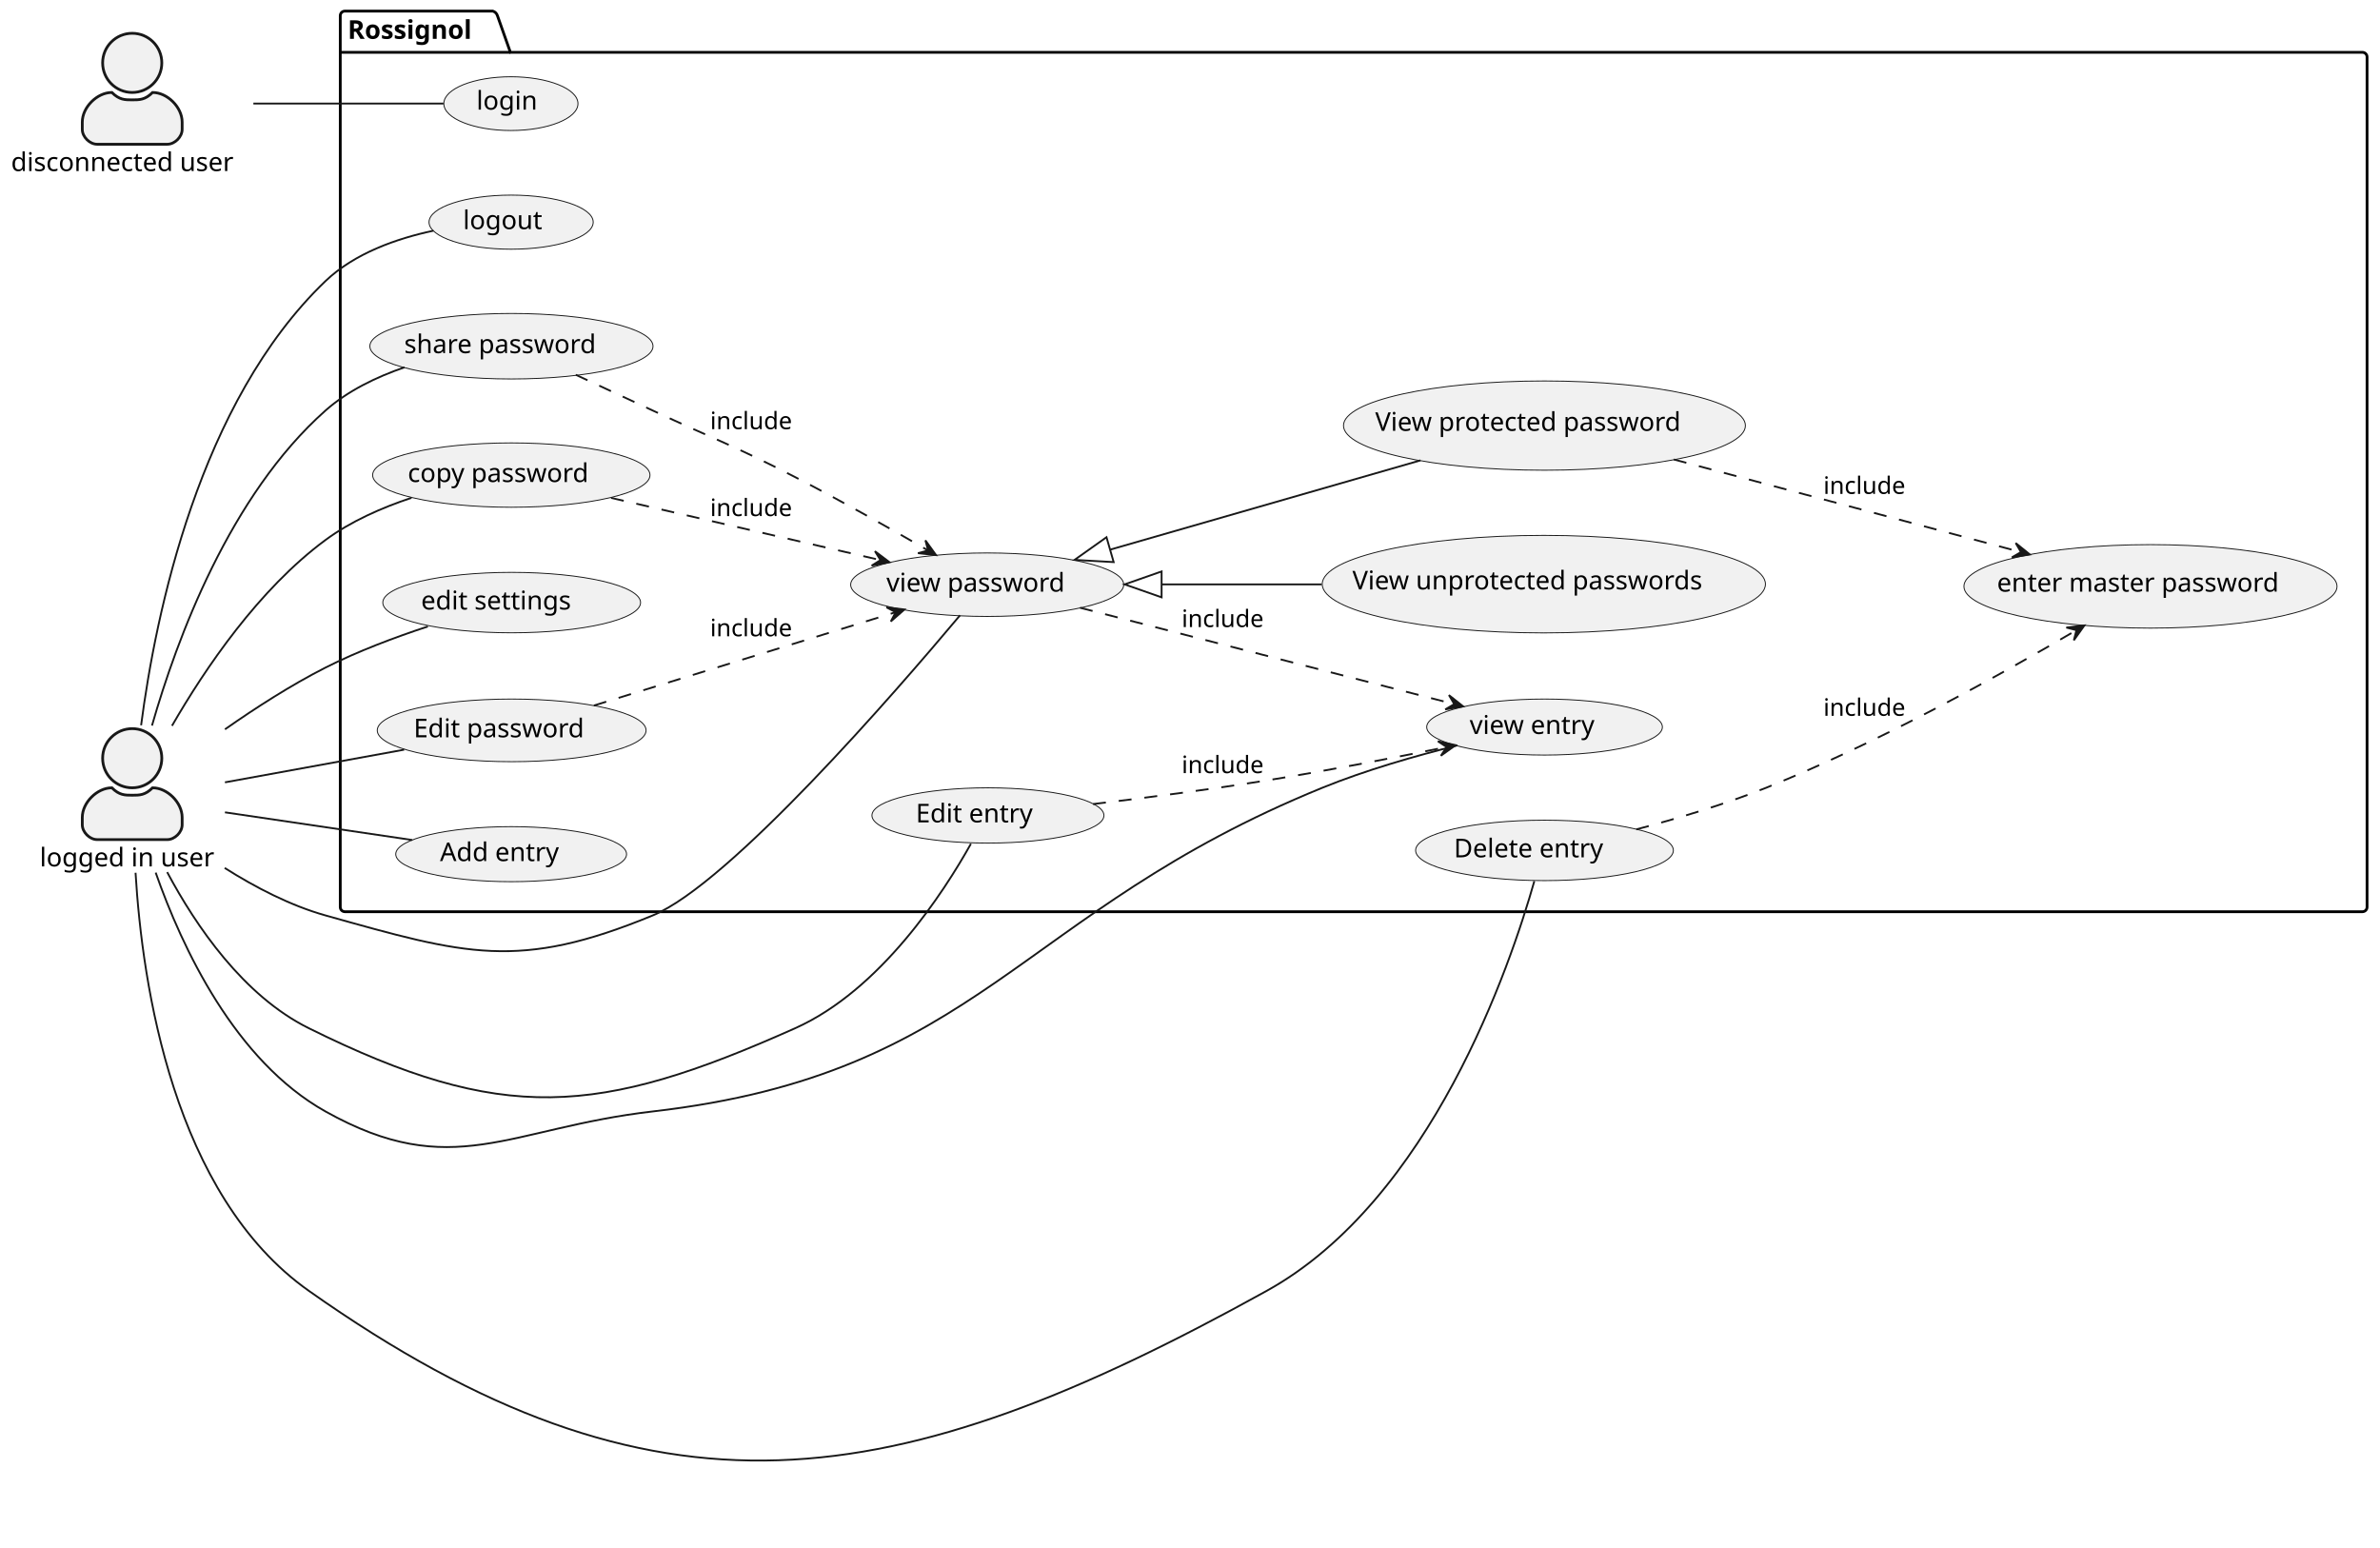
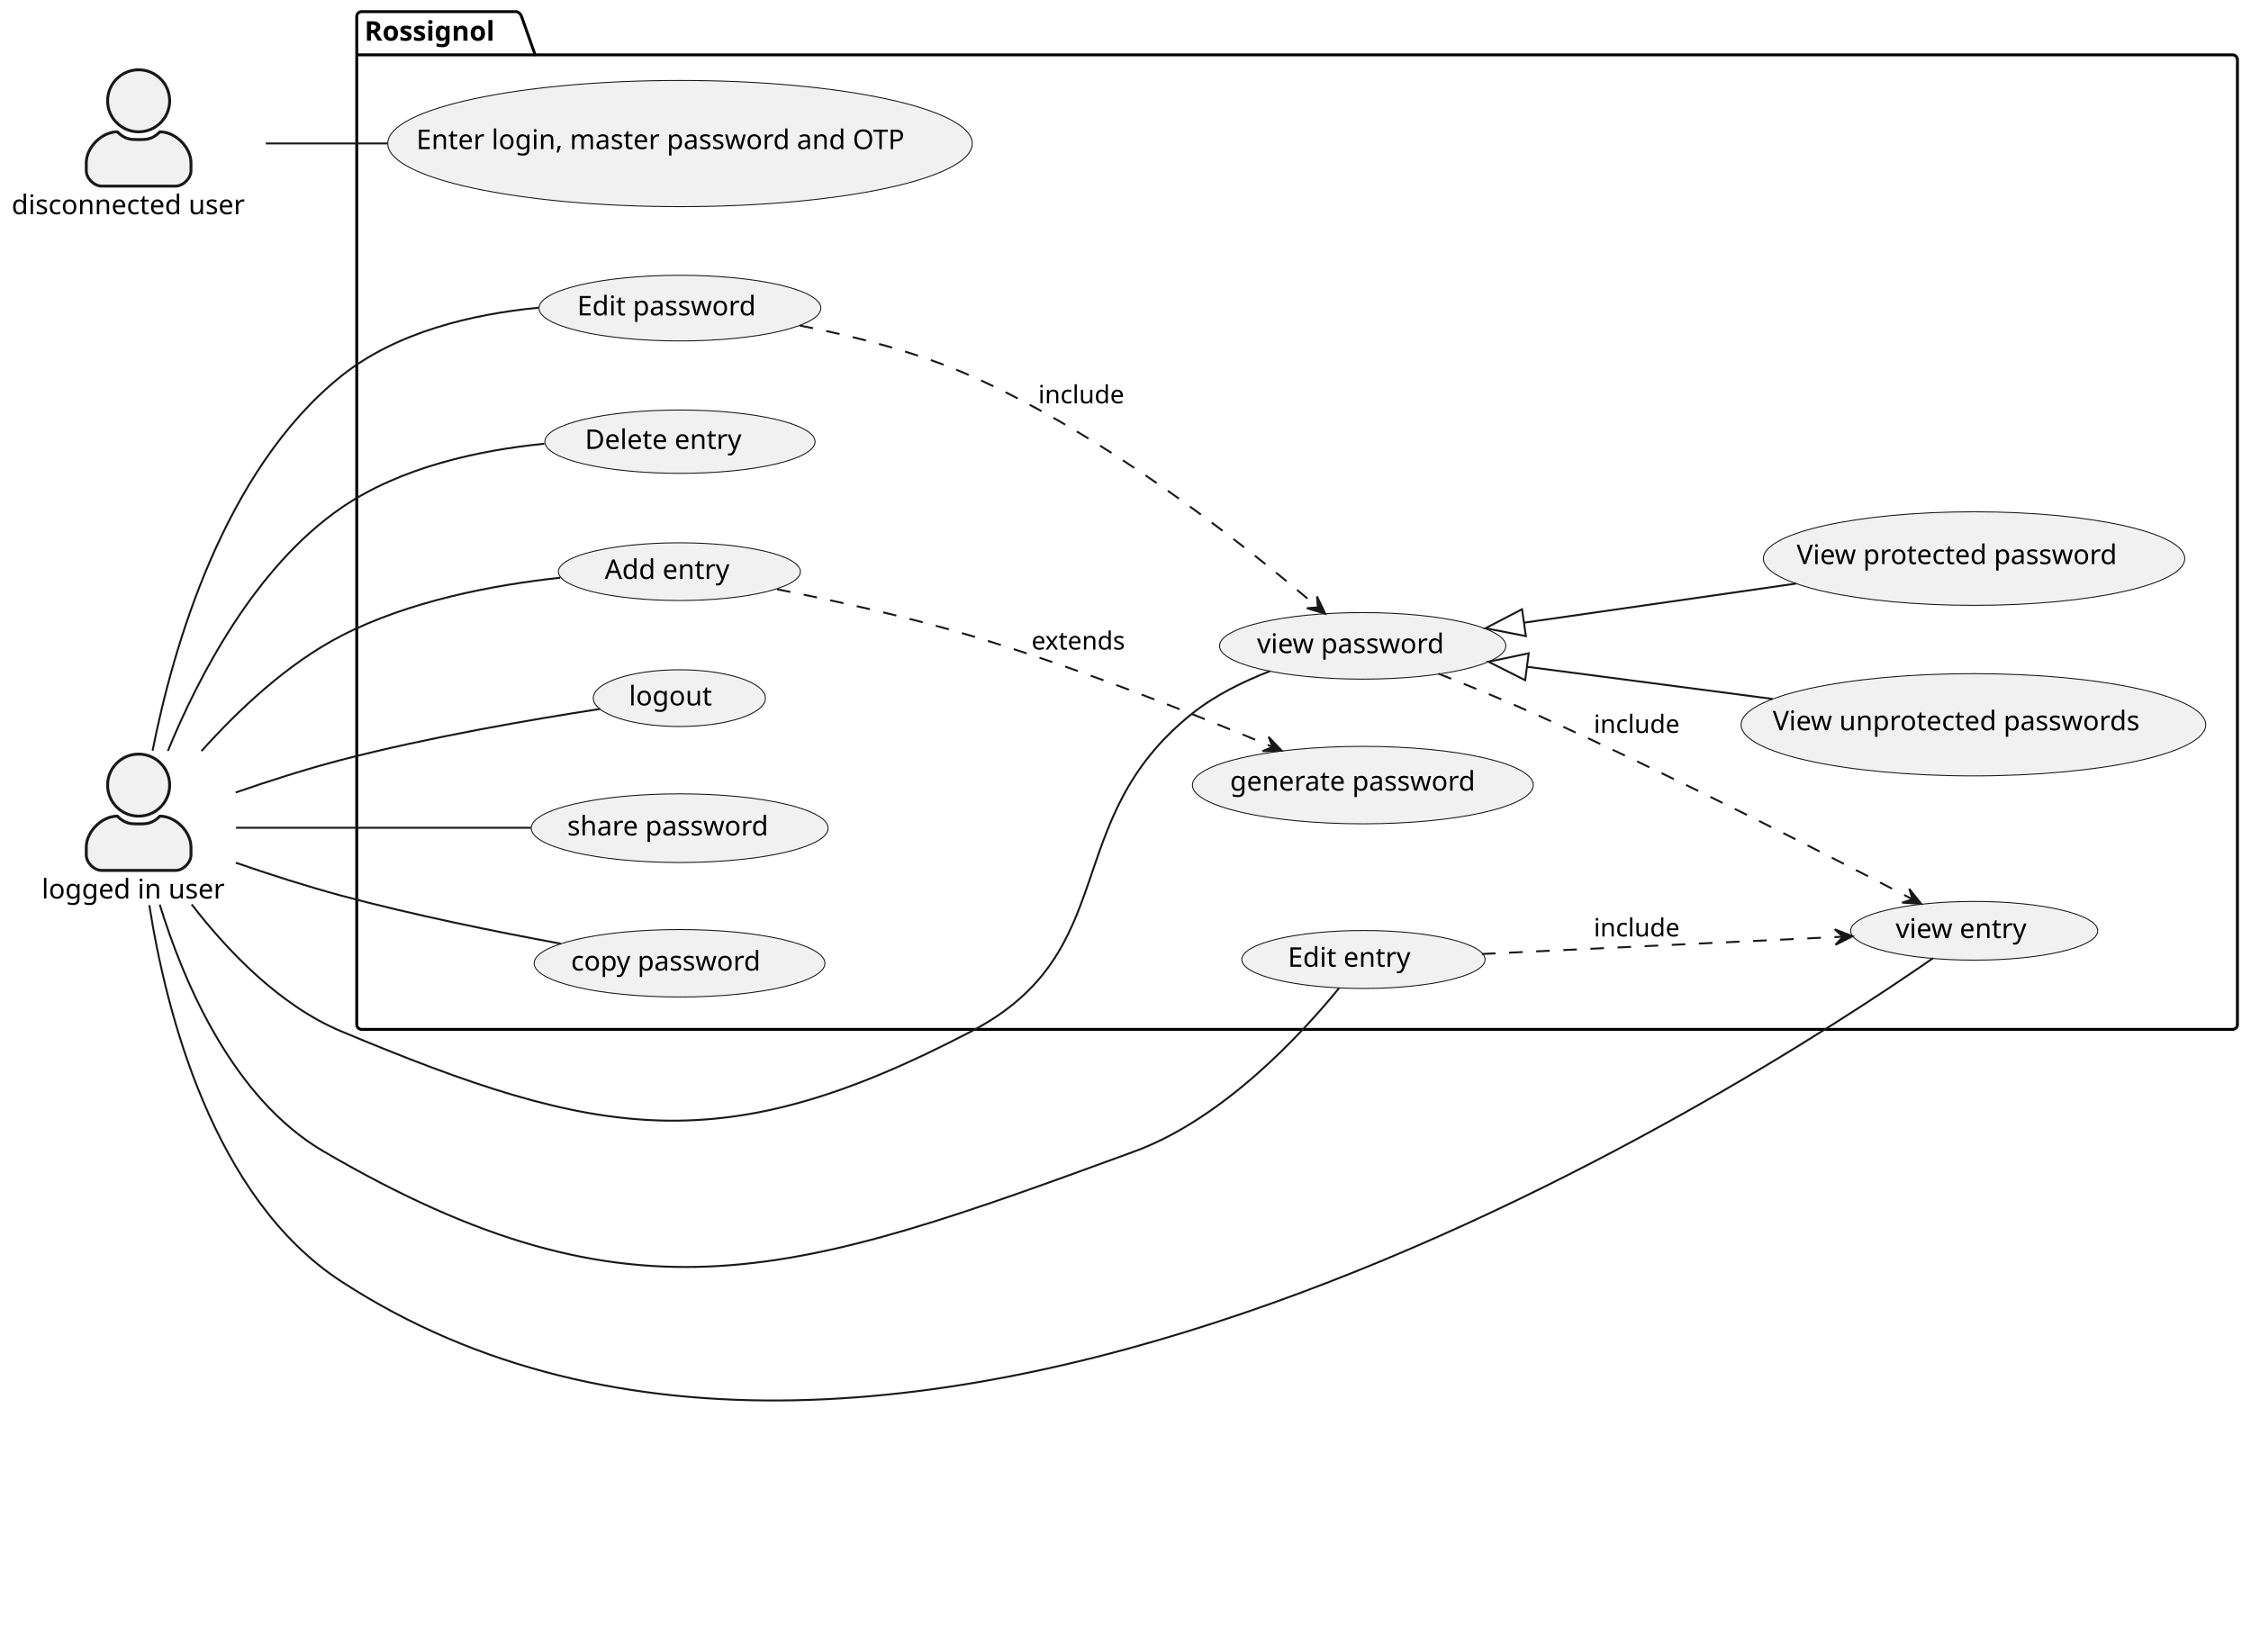
- <svg xmlns="http://www.w3.org/2000/svg" contentStyleType="text/css" height="837px" preserveAspectRatio="none" style="width:1287px;height:837px;background:#FFFFFF;" version="1.1" viewBox="0 0 1287 837" width="1287px" zoomAndPan="magnify">
+ <svg xmlns="http://www.w3.org/2000/svg" contentStyleType="text/css" height="852px" preserveAspectRatio="none" style="width:1161px;height:852px;background:#FFFFFF;" version="1.1" viewBox="0 0 1161 852" width="1161px" zoomAndPan="magnify">
  <defs />
  <g>
    <g id="cluster_Rossignol">
-       <path d="M186.5,6 L266.5,6 A3.75,3.75 0 0 1 269,8.5 L276,28.297 L1277.5,28.297 A2.5,2.5 0 0 1 1280,30.797 L1280,490.5 A2.5,2.5 0 0 1 1277.5,493 L186.5,493 A2.5,2.5 0 0 1 184,490.5 L184,8.5 A2.5,2.5 0 0 1 186.5,6 " fill="none" style="stroke:#000000;stroke-width:1.5;" />
+       <path d="M186.5,6 L266.5,6 A3.75,3.75 0 0 1 269,8.5 L276,28.297 L1151.5,28.297 A2.5,2.5 0 0 1 1154,30.797 L1154,528.5 A2.5,2.5 0 0 1 1151.5,531 L186.5,531 A2.5,2.5 0 0 1 184,528.5 L184,8.5 A2.5,2.5 0 0 1 186.5,6 " fill="none" style="stroke:#000000;stroke-width:1.5;" />
      <line style="stroke:#000000;stroke-width:1.5;" x1="184" x2="276" y1="28.297" y2="28.297" />
      <text fill="#000000" font-family="sans-serif" font-size="14" font-weight="bold" lengthAdjust="spacing" textLength="79" x="188" y="20.995">Rossignol</text>
    </g>
    <g id="elem_UC1">
-       <ellipse cx="276.272" cy="56.037" fill="#F1F1F1" rx="36.272" ry="14.537" style="stroke:#181818;stroke-width:0.5;" />
-       <text fill="#000000" font-family="sans-serif" font-size="14" lengthAdjust="spacing" textLength="35" x="257.646" y="59.274">login</text>
+       <ellipse cx="350.729" cy="74.046" fill="#F1F1F1" rx="150.729" ry="32.546" style="stroke:#181818;stroke-width:0.5;" />
+       <text fill="#000000" font-family="sans-serif" font-size="14" lengthAdjust="spacing" textLength="272" x="214.729" y="76.892">Enter login, master password and OTP</text>
    </g>
    <g id="elem_UC0">
-       <ellipse cx="533.834" cy="316.167" fill="#F1F1F1" rx="73.834" ry="17.167" style="stroke:#181818;stroke-width:0.5;" />
-       <text fill="#000000" font-family="sans-serif" font-size="14" lengthAdjust="spacing" textLength="103" x="479.334" y="319.914">view password</text>
+       <ellipse cx="702.834" cy="333.167" fill="#F1F1F1" rx="73.834" ry="17.167" style="stroke:#181818;stroke-width:0.5;" />
+       <text fill="#000000" font-family="sans-serif" font-size="14" lengthAdjust="spacing" textLength="103" x="648.334" y="336.914">view password</text>
    </g>
    <g id="elem_UCVE">
-       <ellipse cx="835.225" cy="393.145" fill="#F1F1F1" rx="63.725" ry="15.145" style="stroke:#181818;stroke-width:0.5;" />
-       <text fill="#000000" font-family="sans-serif" font-size="14" lengthAdjust="spacing" textLength="75" x="794.725" y="396.892">view entry</text>
+       <ellipse cx="1018.225" cy="480.145" fill="#F1F1F1" rx="63.725" ry="15.145" style="stroke:#181818;stroke-width:0.5;" />
+       <text fill="#000000" font-family="sans-serif" font-size="14" lengthAdjust="spacing" textLength="75" x="977.725" y="483.892">view entry</text>
    </g>
    <g id="elem_UC3">
-       <ellipse cx="834.834" cy="315.867" fill="#F1F1F1" rx="119.834" ry="26.367" style="stroke:#181818;stroke-width:0.5;" />
-       <text fill="#000000" font-family="sans-serif" font-size="14" lengthAdjust="spacing" textLength="207" x="731.334" y="318.714">View unprotected passwords</text>
+       <ellipse cx="1017.834" cy="373.867" fill="#F1F1F1" rx="119.834" ry="26.367" style="stroke:#181818;stroke-width:0.5;" />
+       <text fill="#000000" font-family="sans-serif" font-size="14" lengthAdjust="spacing" textLength="207" x="914.334" y="376.714">View unprotected passwords</text>
    </g>
    <g id="elem_UC4">
-       <ellipse cx="835.17" cy="230.134" fill="#F1F1F1" rx="108.67" ry="24.134" style="stroke:#181818;stroke-width:0.5;" />
-       <text fill="#000000" font-family="sans-serif" font-size="14" lengthAdjust="spacing" textLength="183" x="743.67" y="232.981">View protected password</text>
+       <ellipse cx="1018.17" cy="288.134" fill="#F1F1F1" rx="108.67" ry="24.134" style="stroke:#181818;stroke-width:0.5;" />
+       <text fill="#000000" font-family="sans-serif" font-size="14" lengthAdjust="spacing" textLength="183" x="926.67" y="290.981">View protected password</text>
    </g>
    <g id="elem_UCE">
-       <ellipse cx="276.687" cy="394.937" fill="#F1F1F1" rx="72.687" ry="16.937" style="stroke:#181818;stroke-width:0.5;" />
-       <text fill="#000000" font-family="sans-serif" font-size="14" lengthAdjust="spacing" textLength="100" x="223.687" y="398.685">Edit password</text>
+       <ellipse cx="350.687" cy="158.937" fill="#F1F1F1" rx="72.687" ry="16.937" style="stroke:#181818;stroke-width:0.5;" />
+       <text fill="#000000" font-family="sans-serif" font-size="14" lengthAdjust="spacing" textLength="100" x="297.687" y="162.685">Edit password</text>
    </g>
    <g id="elem_UCD">
-       <ellipse cx="835.195" cy="459.839" fill="#F1F1F1" rx="69.695" ry="16.339" style="stroke:#181818;stroke-width:0.5;" />
-       <text fill="#000000" font-family="sans-serif" font-size="14" lengthAdjust="spacing" textLength="92" x="786.195" y="463.587">Delete entry</text>
+       <ellipse cx="350.695" cy="227.839" fill="#F1F1F1" rx="69.695" ry="16.339" style="stroke:#181818;stroke-width:0.5;" />
+       <text fill="#000000" font-family="sans-serif" font-size="14" lengthAdjust="spacing" textLength="92" x="301.695" y="231.587">Delete entry</text>
    </g>
    <g id="elem_UCP">
-       <ellipse cx="534.235" cy="440.947" fill="#F1F1F1" rx="62.735" ry="14.947" style="stroke:#181818;stroke-width:0.5;" />
-       <text fill="#000000" font-family="sans-serif" font-size="14" lengthAdjust="spacing" textLength="72" x="495.235" y="444.695">Edit entry</text>
+       <ellipse cx="703.235" cy="494.947" fill="#F1F1F1" rx="62.735" ry="14.947" style="stroke:#181818;stroke-width:0.5;" />
+       <text fill="#000000" font-family="sans-serif" font-size="14" lengthAdjust="spacing" textLength="72" x="664.235" y="498.695">Edit entry</text>
    </g>
    <g id="elem_UCAE">
-       <ellipse cx="276.41" cy="461.882" fill="#F1F1F1" rx="62.41" ry="14.882" style="stroke:#181818;stroke-width:0.5;" />
-       <text fill="#000000" font-family="sans-serif" font-size="14" lengthAdjust="spacing" textLength="71" x="237.91" y="465.63">Add entry</text>
+       <ellipse cx="350.41" cy="294.882" fill="#F1F1F1" rx="62.41" ry="14.882" style="stroke:#181818;stroke-width:0.5;" />
+       <text fill="#000000" font-family="sans-serif" font-size="14" lengthAdjust="spacing" textLength="71" x="311.91" y="298.63">Add entry</text>
    </g>
    <g id="elem_UCX">
-       <ellipse cx="276.391" cy="120.13" fill="#F1F1F1" rx="44.391" ry="14.63" style="stroke:#181818;stroke-width:0.5;" />
-       <text fill="#000000" font-family="sans-serif" font-size="14" lengthAdjust="spacing" textLength="46" x="250.391" y="123.878">logout</text>
+       <ellipse cx="350.391" cy="360.13" fill="#F1F1F1" rx="44.391" ry="14.63" style="stroke:#181818;stroke-width:0.5;" />
+       <text fill="#000000" font-family="sans-serif" font-size="14" lengthAdjust="spacing" textLength="46" x="324.391" y="363.878">logout</text>
    </g>
    <g id="elem_USS">
-       <ellipse cx="276.561" cy="187.212" fill="#F1F1F1" rx="76.561" ry="17.712" style="stroke:#181818;stroke-width:0.5;" />
-       <text fill="#000000" font-family="sans-serif" font-size="14" lengthAdjust="spacing" textLength="110" x="218.561" y="190.96">share password</text>
+       <ellipse cx="350.561" cy="427.212" fill="#F1F1F1" rx="76.561" ry="17.712" style="stroke:#181818;stroke-width:0.5;" />
+       <text fill="#000000" font-family="sans-serif" font-size="14" lengthAdjust="spacing" textLength="110" x="292.561" y="430.96">share password</text>
    </g>
    <g id="elem_USCP">
-       <ellipse cx="276.495" cy="256.899" fill="#F1F1F1" rx="74.995" ry="17.399" style="stroke:#181818;stroke-width:0.5;" />
-       <text fill="#000000" font-family="sans-serif" font-size="14" lengthAdjust="spacing" textLength="106" x="220.495" y="260.647">copy password</text>
+       <ellipse cx="350.495" cy="496.899" fill="#F1F1F1" rx="74.995" ry="17.399" style="stroke:#181818;stroke-width:0.5;" />
+       <text fill="#000000" font-family="sans-serif" font-size="14" lengthAdjust="spacing" textLength="106" x="294.495" y="500.647">copy password</text>
    </g>
-     <g id="elem_UPE">
-       <ellipse cx="276.695" cy="325.839" fill="#F1F1F1" rx="69.695" ry="16.339" style="stroke:#181818;stroke-width:0.5;" />
-       <text fill="#000000" font-family="sans-serif" font-size="14" lengthAdjust="spacing" textLength="92" x="227.695" y="329.587">edit settings</text>
-     </g>
-     <g id="elem_MPE">
-       <ellipse cx="1162.882" cy="317.076" fill="#F1F1F1" rx="100.882" ry="22.576" style="stroke:#181818;stroke-width:0.5;" />
-       <text fill="#000000" font-family="sans-serif" font-size="14" lengthAdjust="spacing" textLength="166" x="1079.882" y="319.923">enter master password</text>
+     <g id="elem_UPG">
+       <ellipse cx="702.913" cy="404.983" fill="#F1F1F1" rx="87.913" ry="19.983" style="stroke:#181818;stroke-width:0.5;" />
+       <text fill="#000000" font-family="sans-serif" font-size="14" lengthAdjust="spacing" textLength="137" x="634.413" y="407.829">generate password</text>
    </g>
    <g id="elem_duser">
-       <ellipse cx="71.5" cy="34" fill="#F1F1F1" rx="16" ry="16" style="stroke:#181818;stroke-width:1.5;" />
-       <path d="M71.5,54 C75.5,54 78.5,54 82.5,50 C90.5,50 98.5,58 98.5,66 L98.5,70 C98.5,74 94.5,78 90.5,78 L52.5,78 C48.5,78 44.5,74 44.5,70 L44.5,66 C44.5,58 52.5,50 60.5,50 C64.5,54 67.5,54 71.5,54 " fill="#F1F1F1" style="stroke:#181818;stroke-width:1.5;" />
-       <text fill="#000000" font-family="sans-serif" font-size="14" lengthAdjust="spacing" textLength="131" x="6" y="92.495">disconnected user</text>
+       <ellipse cx="71.5" cy="52" fill="#F1F1F1" rx="16" ry="16" style="stroke:#181818;stroke-width:1.5;" />
+       <path d="M71.5,72 C75.5,72 78.5,72 82.5,68 C90.5,68 98.5,76 98.5,84 L98.5,88 C98.5,92 94.5,96 90.5,96 L52.5,96 C48.5,96 44.5,92 44.5,88 L44.5,84 C44.5,76 52.5,68 60.5,68 C64.5,72 67.5,72 71.5,72 " fill="#F1F1F1" style="stroke:#181818;stroke-width:1.5;" />
+       <text fill="#000000" font-family="sans-serif" font-size="14" lengthAdjust="spacing" textLength="131" x="6" y="110.495">disconnected user</text>
    </g>
    <g id="elem_luser">
-       <ellipse cx="71.5" cy="410" fill="#F1F1F1" rx="16" ry="16" style="stroke:#181818;stroke-width:1.5;" />
-       <path d="M71.5,430 C75.5,430 78.5,430 82.5,426 C90.5,426 98.5,434 98.5,442 L98.5,446 C98.5,450 94.5,454 90.5,454 L52.5,454 C48.5,454 44.5,450 44.5,446 L44.5,442 C44.5,434 52.5,426 60.5,426 C64.5,430 67.5,430 71.5,430 " fill="#F1F1F1" style="stroke:#181818;stroke-width:1.5;" />
-       <text fill="#000000" font-family="sans-serif" font-size="14" lengthAdjust="spacing" textLength="100" x="21.5" y="468.495">logged in user</text>
+       <ellipse cx="71.5" cy="405" fill="#F1F1F1" rx="16" ry="16" style="stroke:#181818;stroke-width:1.5;" />
+       <path d="M71.5,425 C75.5,425 78.5,425 82.5,421 C90.5,421 98.5,429 98.5,437 L98.5,441 C98.5,445 94.5,449 90.5,449 L52.5,449 C48.5,449 44.5,445 44.5,441 L44.5,437 C44.5,429 52.5,421 60.5,421 C64.5,425 67.5,425 71.5,425 " fill="#F1F1F1" style="stroke:#181818;stroke-width:1.5;" />
+       <text fill="#000000" font-family="sans-serif" font-size="14" lengthAdjust="spacing" textLength="100" x="21.5" y="463.495">logged in user</text>
    </g>
    <g id="link_duser_UC1">
-       <path d="M137.009,56 C171.026,56 211.463,56 239.833,56 " fill="none" id="duser-UC1" style="stroke:#181818;stroke-width:1.0;" />
+       <path d="M137.095,74 C156.119,74 177.774,74 199.809,74 " fill="none" id="duser-UC1" style="stroke:#181818;stroke-width:1.0;" />
    </g>
    <g id="link_luser_UCX">
-       <path d="M76.306,392.191 C84.181,331.87 107.701,217.429 176,152 C191.724,136.937 214.569,128.964 234.405,124.744 " fill="none" id="luser-UCX" style="stroke:#181818;stroke-width:1.0;" />
+       <path d="M121.55,408.803 C138.624,402.9 158.009,396.676 176,392 C221.209,380.252 274.124,371.145 309.521,365.702 " fill="none" id="luser-UCX" style="stroke:#181818;stroke-width:1.0;" />
    </g>
    <g id="link_luser_UC0">
-       <path d="M121.511,469.341 C137.949,479.749 156.961,489.661 176,495 C251.745,516.24 280.28,525.003 353,495 C394.657,477.813 484.623,373.86 519.135,332.731 " fill="none" id="luser-UC0" style="stroke:#181818;stroke-width:1.0;" />
+       <path d="M98.85,466.524 C117.284,490.402 144.241,518.711 176,532 C309.25,587.756 372.99,598.916 501,532 C579.669,490.877 545.582,423.327 615,368 C626.713,358.665 641.243,351.519 655.053,346.195 " fill="none" id="luser-UC0" style="stroke:#181818;stroke-width:1.0;" />
    </g>
    <g id="link_UC0_UC3">
-       <path d="M628.406,316 C655.745,316 686.013,316 714.727,316 " fill="none" id="UC0-backto-UC3" style="stroke:#181818;stroke-width:1.0;" />
-       <polygon fill="none" points="628.144,323,608.144,316,628.144,309,628.144,323" style="stroke:#181818;stroke-width:1.0;" />
+       <path d="M787.586,343.949 C826.512,349.048 873.189,355.162 914.248,360.541 " fill="none" id="UC0-backto-UC3" style="stroke:#181818;stroke-width:1.0;" />
+       <polygon fill="none" points="786.639,350.885,767.717,341.347,788.457,337.004,786.639,350.885" style="stroke:#181818;stroke-width:1.0;" />
    </g>
    <g id="link_UC0_UC4">
-       <path d="M600.482,297.165 C650.227,282.858 718.349,263.264 768.177,248.932 " fill="none" id="UC0-backto-UC4" style="stroke:#181818;stroke-width:1.0;" />
-       <polygon fill="none" points="602.219,303.95,581.063,302.751,598.349,290.495,602.219,303.95" style="stroke:#181818;stroke-width:1.0;" />
+       <path d="M786.189,321.184 C829.283,314.988 882.167,307.385 926.437,301.021 " fill="none" id="UC0-backto-UC4" style="stroke:#181818;stroke-width:1.0;" />
+       <polygon fill="none" points="787.006,328.138,766.213,324.056,785.013,314.281,787.006,328.138" style="stroke:#181818;stroke-width:1.0;" />
    </g>
    <g id="link_luser_UCD">
-       <path d="M73.297,471.935 C76.925,532.575 93.733,646.276 167,698 C355.077,830.776 483.596,809.528 685,698 C773.918,648.761 816.834,521.854 829.698,476.455 " fill="none" id="luser-UCD" style="stroke:#181818;stroke-width:1.0;" />
+       <path d="M86.583,387.36 C102.31,349.079 131.548,292.545 176,262 C206.484,241.054 246.711,232.293 280.755,228.888 " fill="none" id="luser-UCD" style="stroke:#181818;stroke-width:1.0;" />
    </g>
    <g id="link_luser_UCE">
-       <path d="M121.641,423.043 C150.858,417.718 188.047,410.939 218.544,405.381 " fill="none" id="luser-UCE" style="stroke:#181818;stroke-width:1.0;" />
+       <path d="M78.7,387.238 C89.096,334.59 115.226,242.737 176,194 C204.407,171.22 243.691,162.03 277.695,158.729 " fill="none" id="luser-UCE" style="stroke:#181818;stroke-width:1.0;" />
    </g>
    <g id="link_luser_UCP">
-       <path d="M90.394,471.596 C106.007,500.857 131.708,538.523 167,556 C271.749,607.871 323.279,603.683 430,556 C476.25,535.335 510.35,482.501 525.031,456.262 " fill="none" id="luser-UCP" style="stroke:#181818;stroke-width:1.0;" />
+       <path d="M82.395,466.646 C94.764,506.792 120.236,566.731 167,594 C327.485,687.585 410.557,657.9 585,594 C631.222,577.069 671.74,532.908 690.659,509.714 " fill="none" id="luser-UCP" style="stroke:#181818;stroke-width:1.0;" />
    </g>
    <g id="link_luser_USS">
-       <path d="M82.192,392.348 C95.627,345.411 124.306,267.85 176,222 C188.056,211.307 203.58,203.83 218.765,198.621 " fill="none" id="luser-USS" style="stroke:#181818;stroke-width:1.0;" />
+       <path d="M121.703,427 C163.912,427 225.411,427 273.873,427 " fill="none" id="luser-USS" style="stroke:#181818;stroke-width:1.0;" />
    </g>
    <g id="link_luser_UCAE">
-       <path d="M121.641,439.262 C152.267,443.788 191.65,449.608 222.905,454.227 " fill="none" id="luser-UCAE" style="stroke:#181818;stroke-width:1.0;" />
+       <path d="M103.915,387.437 C122.638,366.551 148.146,342.345 176,328 C210.892,310.031 254.267,301.781 288.919,298.024 " fill="none" id="luser-UCAE" style="stroke:#181818;stroke-width:1.0;" />
    </g>
    <g id="link_luser_USCP">
-       <path d="M93.007,392.464 C111.047,361.218 140.017,318.579 176,292 C189.698,281.881 206.575,274.496 222.513,269.192 " fill="none" id="luser-USCP" style="stroke:#181818;stroke-width:1.0;" />
+       <path d="M121.596,445.026 C138.673,450.915 158.048,457.175 176,462 C213.242,472.01 255.667,480.617 289.242,486.791 " fill="none" id="luser-USCP" style="stroke:#181818;stroke-width:1.0;" />
    </g>
    <g id="link_luser_UCVE">
-       <path d="M84.183,471.854 C98.492,512.571 127.074,573.591 176,601 C244.631,639.447 274.851,610.013 353,601 C530.526,580.526 549.514,493.447 715,426 C738.427,416.452 765.541,408.694 787.965,403.106 " fill="none" id="luser-UCVE" style="stroke:#181818;stroke-width:1.0;" />
+       <path d="M77.016,466.916 C85.584,521.579 109.739,617.855 176,661 C459.166,845.382 898.705,562.479 997.039,494.236 " fill="none" id="luser-UCVE" style="stroke:#181818;stroke-width:1.0;" />
    </g>
    <g id="link_UC0_UCVE">
-       <path d="M584.039,328.629 C640.005,343.041 730.93,366.457 786.321,380.721 " fill="none" id="UC0-to-UCVE" style="stroke:#181818;stroke-width:1.0;stroke-dasharray:7.0,7.0;" />
-       <polygon fill="#181818" points="791.238,381.987,783.52,375.868,786.396,380.74,781.525,383.615,791.238,381.987" style="stroke:#181818;stroke-width:1.0;" />
-       <text fill="#000000" font-family="sans-serif" font-size="13" lengthAdjust="spacing" textLength="45" x="639" y="339.067">include</text>
+       <path d="M741.953,347.528 C757.296,353.593 775.103,360.876 791,368 C861.943,399.792 943.178,441.352 986.312,463.844 " fill="none" id="UC0-to-UCVE" style="stroke:#181818;stroke-width:1.0;stroke-dasharray:7.0,7.0;" />
+       <polygon fill="#181818" points="990.874,466.225,984.747,458.514,986.442,463.911,981.045,465.606,990.874,466.225" style="stroke:#181818;stroke-width:1.0;" />
+       <text fill="#000000" font-family="sans-serif" font-size="13" lengthAdjust="spacing" textLength="45" x="822" y="378.067">include</text>
    </g>
    <g id="link_UCP_UCVE">
-       <path d="M591.043,434.794 C619.286,431.44 654.028,426.97 685,422 C717.335,416.811 753.386,409.827 781.927,404.012 " fill="none" id="UCP-to-UCVE" style="stroke:#181818;stroke-width:1.0;stroke-dasharray:7.0,7.0;" />
-       <polygon fill="#181818" points="787.167,402.941,777.548,400.827,782.269,403.944,779.152,408.665,787.167,402.941" style="stroke:#181818;stroke-width:1.0;" />
-       <text fill="#000000" font-family="sans-serif" font-size="13" lengthAdjust="spacing" textLength="45" x="639" y="418.067">include</text>
+       <path d="M764.35,492.108 C817.612,489.556 895.135,485.84 950.239,483.2 " fill="none" id="UCP-to-UCVE" style="stroke:#181818;stroke-width:1.0;stroke-dasharray:7.0,7.0;" />
+       <polygon fill="#181818" points="955.5,482.948,946.319,479.382,950.506,483.187,946.701,487.373,955.5,482.948" style="stroke:#181818;stroke-width:1.0;" />
+       <text fill="#000000" font-family="sans-serif" font-size="13" lengthAdjust="spacing" textLength="45" x="822" y="483.067">include</text>
    </g>
    <g id="link_UCE_UC0">
-       <path d="M321.132,381.509 C366.375,367.52 436.956,345.696 484.067,331.13 " fill="none" id="UCE-to-UC0" style="stroke:#181818;stroke-width:1.0;stroke-dasharray:7.0,7.0;" />
-       <polygon fill="#181818" points="489.121,329.567,479.341,328.404,484.344,331.044,481.704,336.047,489.121,329.567" style="stroke:#181818;stroke-width:1.0;" />
-       <text fill="#000000" font-family="sans-serif" font-size="13" lengthAdjust="spacing" textLength="45" x="384" y="344.067">include</text>
+       <path d="M412.46,167.916 C440.25,173.318 473.1,181.624 501,194 C571.809,225.41 643.855,282.719 679.357,313.009 " fill="none" id="UCE-to-UC0" style="stroke:#181818;stroke-width:1.0;stroke-dasharray:7.0,7.0;" />
+       <polygon fill="#181818" points="683.502,316.565,679.275,307.669,679.707,313.31,674.067,313.742,683.502,316.565" style="stroke:#181818;stroke-width:1.0;" />
+       <text fill="#000000" font-family="sans-serif" font-size="13" lengthAdjust="spacing" textLength="45" x="535.5" y="208.067">include</text>
    </g>
-     <g id="link_USCP_UC0">
-       <path d="M330.44,269.225 C372.944,279.04 432.508,292.794 476.042,302.847 " fill="none" id="USCP-to-UC0" style="stroke:#181818;stroke-width:1.0;stroke-dasharray:7.0,7.0;" />
-       <polygon fill="#181818" points="481.002,303.993,473.132,298.072,476.13,302.869,471.333,305.867,481.002,303.993" style="stroke:#181818;stroke-width:1.0;" />
-       <text fill="#000000" font-family="sans-serif" font-size="13" lengthAdjust="spacing" textLength="45" x="384" y="279.067">include</text>
-     </g>
-     <g id="link_USS_UC0">
-       <path d="M311.336,202.657 C324.364,208.693 339.378,215.658 353,222 C387.248,237.944 396.406,240.719 430,258 C454.431,270.567 481.478,285.852 501.723,297.575 " fill="none" id="USS-to-UC0" style="stroke:#181818;stroke-width:1.0;stroke-dasharray:7.0,7.0;" />
-       <polygon fill="#181818" points="506.196,300.171,500.42,292.193,501.872,297.661,496.404,299.112,506.196,300.171" style="stroke:#181818;stroke-width:1.0;" />
-       <text fill="#000000" font-family="sans-serif" font-size="13" lengthAdjust="spacing" textLength="45" x="384" y="232.067">include</text>
-     </g>
-     <g id="link_luser_UPE">
-       <path d="M121.655,394.378 C138.33,382.692 157.444,370.42 176,361 C193.471,352.13 213.72,344.561 231.372,338.754 " fill="none" id="luser-UPE" style="stroke:#181818;stroke-width:1.0;" />
-     </g>
-     <g id="link_UC4_MPE">
-       <path d="M905.136,248.45 C960.381,263.193 1037.45,283.76 1092.73,298.513 " fill="none" id="UC4-to-MPE" style="stroke:#181818;stroke-width:1.0;stroke-dasharray:7.0,7.0;" />
-       <polygon fill="#181818" points="1097.67,299.833,1090.001,293.653,1092.838,298.547,1087.944,301.384,1097.67,299.833" style="stroke:#181818;stroke-width:1.0;" />
-       <text fill="#000000" font-family="sans-serif" font-size="13" lengthAdjust="spacing" textLength="45" x="986" y="267.067">include</text>
-     </g>
-     <g id="link_UCD_MPE">
-       <path d="M884.817,448.487 C906.639,442.723 932.466,435.039 955,426 C1015.74,401.635 1082.02,364.76 1122.81,340.775 " fill="none" id="UCD-to-MPE" style="stroke:#181818;stroke-width:1.0;stroke-dasharray:7.0,7.0;" />
-       <polygon fill="#181818" points="1127.16,338.206,1117.376,339.337,1122.854,340.748,1121.443,346.226,1127.16,338.206" style="stroke:#181818;stroke-width:1.0;" />
-       <text fill="#000000" font-family="sans-serif" font-size="13" lengthAdjust="spacing" textLength="45" x="986" y="387.067">include</text>
+     <g id="link_UCAE_UPG">
+       <path d="M400.786,303.963 C430.162,309.778 468.032,318.107 501,328 C555.342,344.308 615.926,368.357 656.234,385.228 " fill="none" id="UCAE-to-UPG" style="stroke:#181818;stroke-width:1.0;stroke-dasharray:7.0,7.0;" />
+       <polygon fill="#181818" points="661.047,387.249,654.297,380.077,656.437,385.313,651.2,387.453,661.047,387.249" style="stroke:#181818;stroke-width:1.0;" />
+       <text fill="#000000" font-family="sans-serif" font-size="13" lengthAdjust="spacing" textLength="52" x="532" y="335.067">extends</text>
    </g>
  </g>
</svg>
